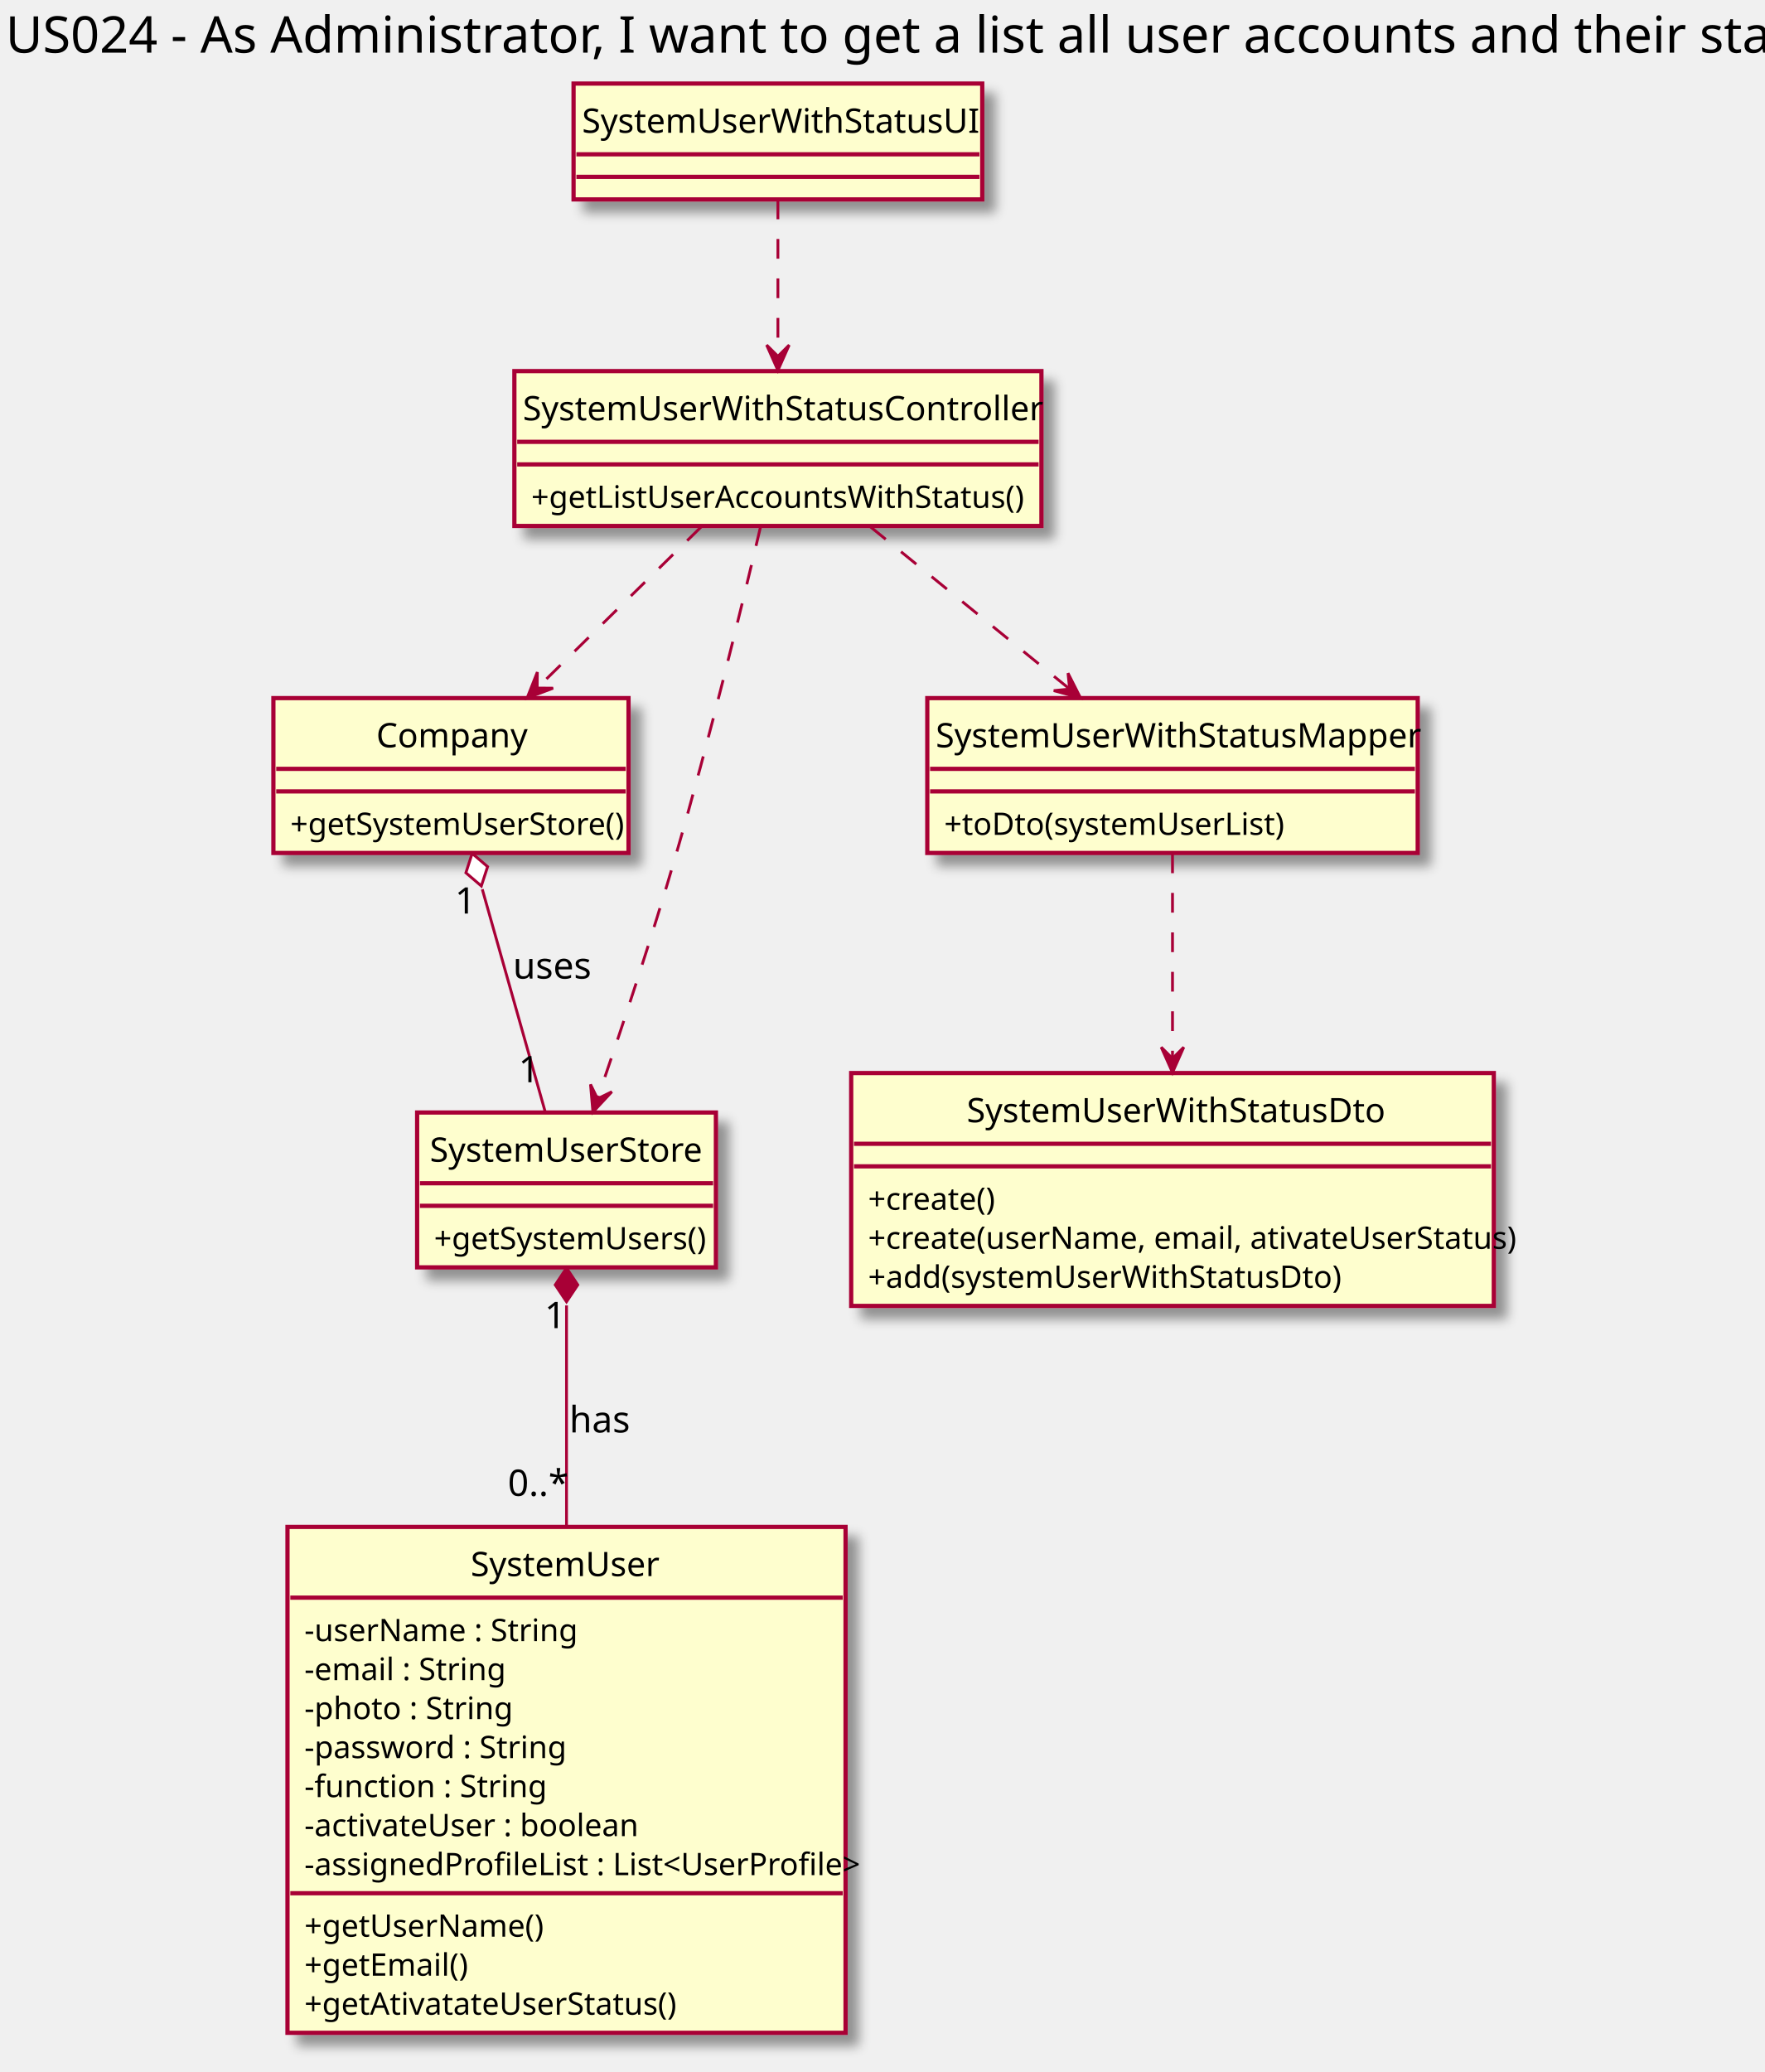
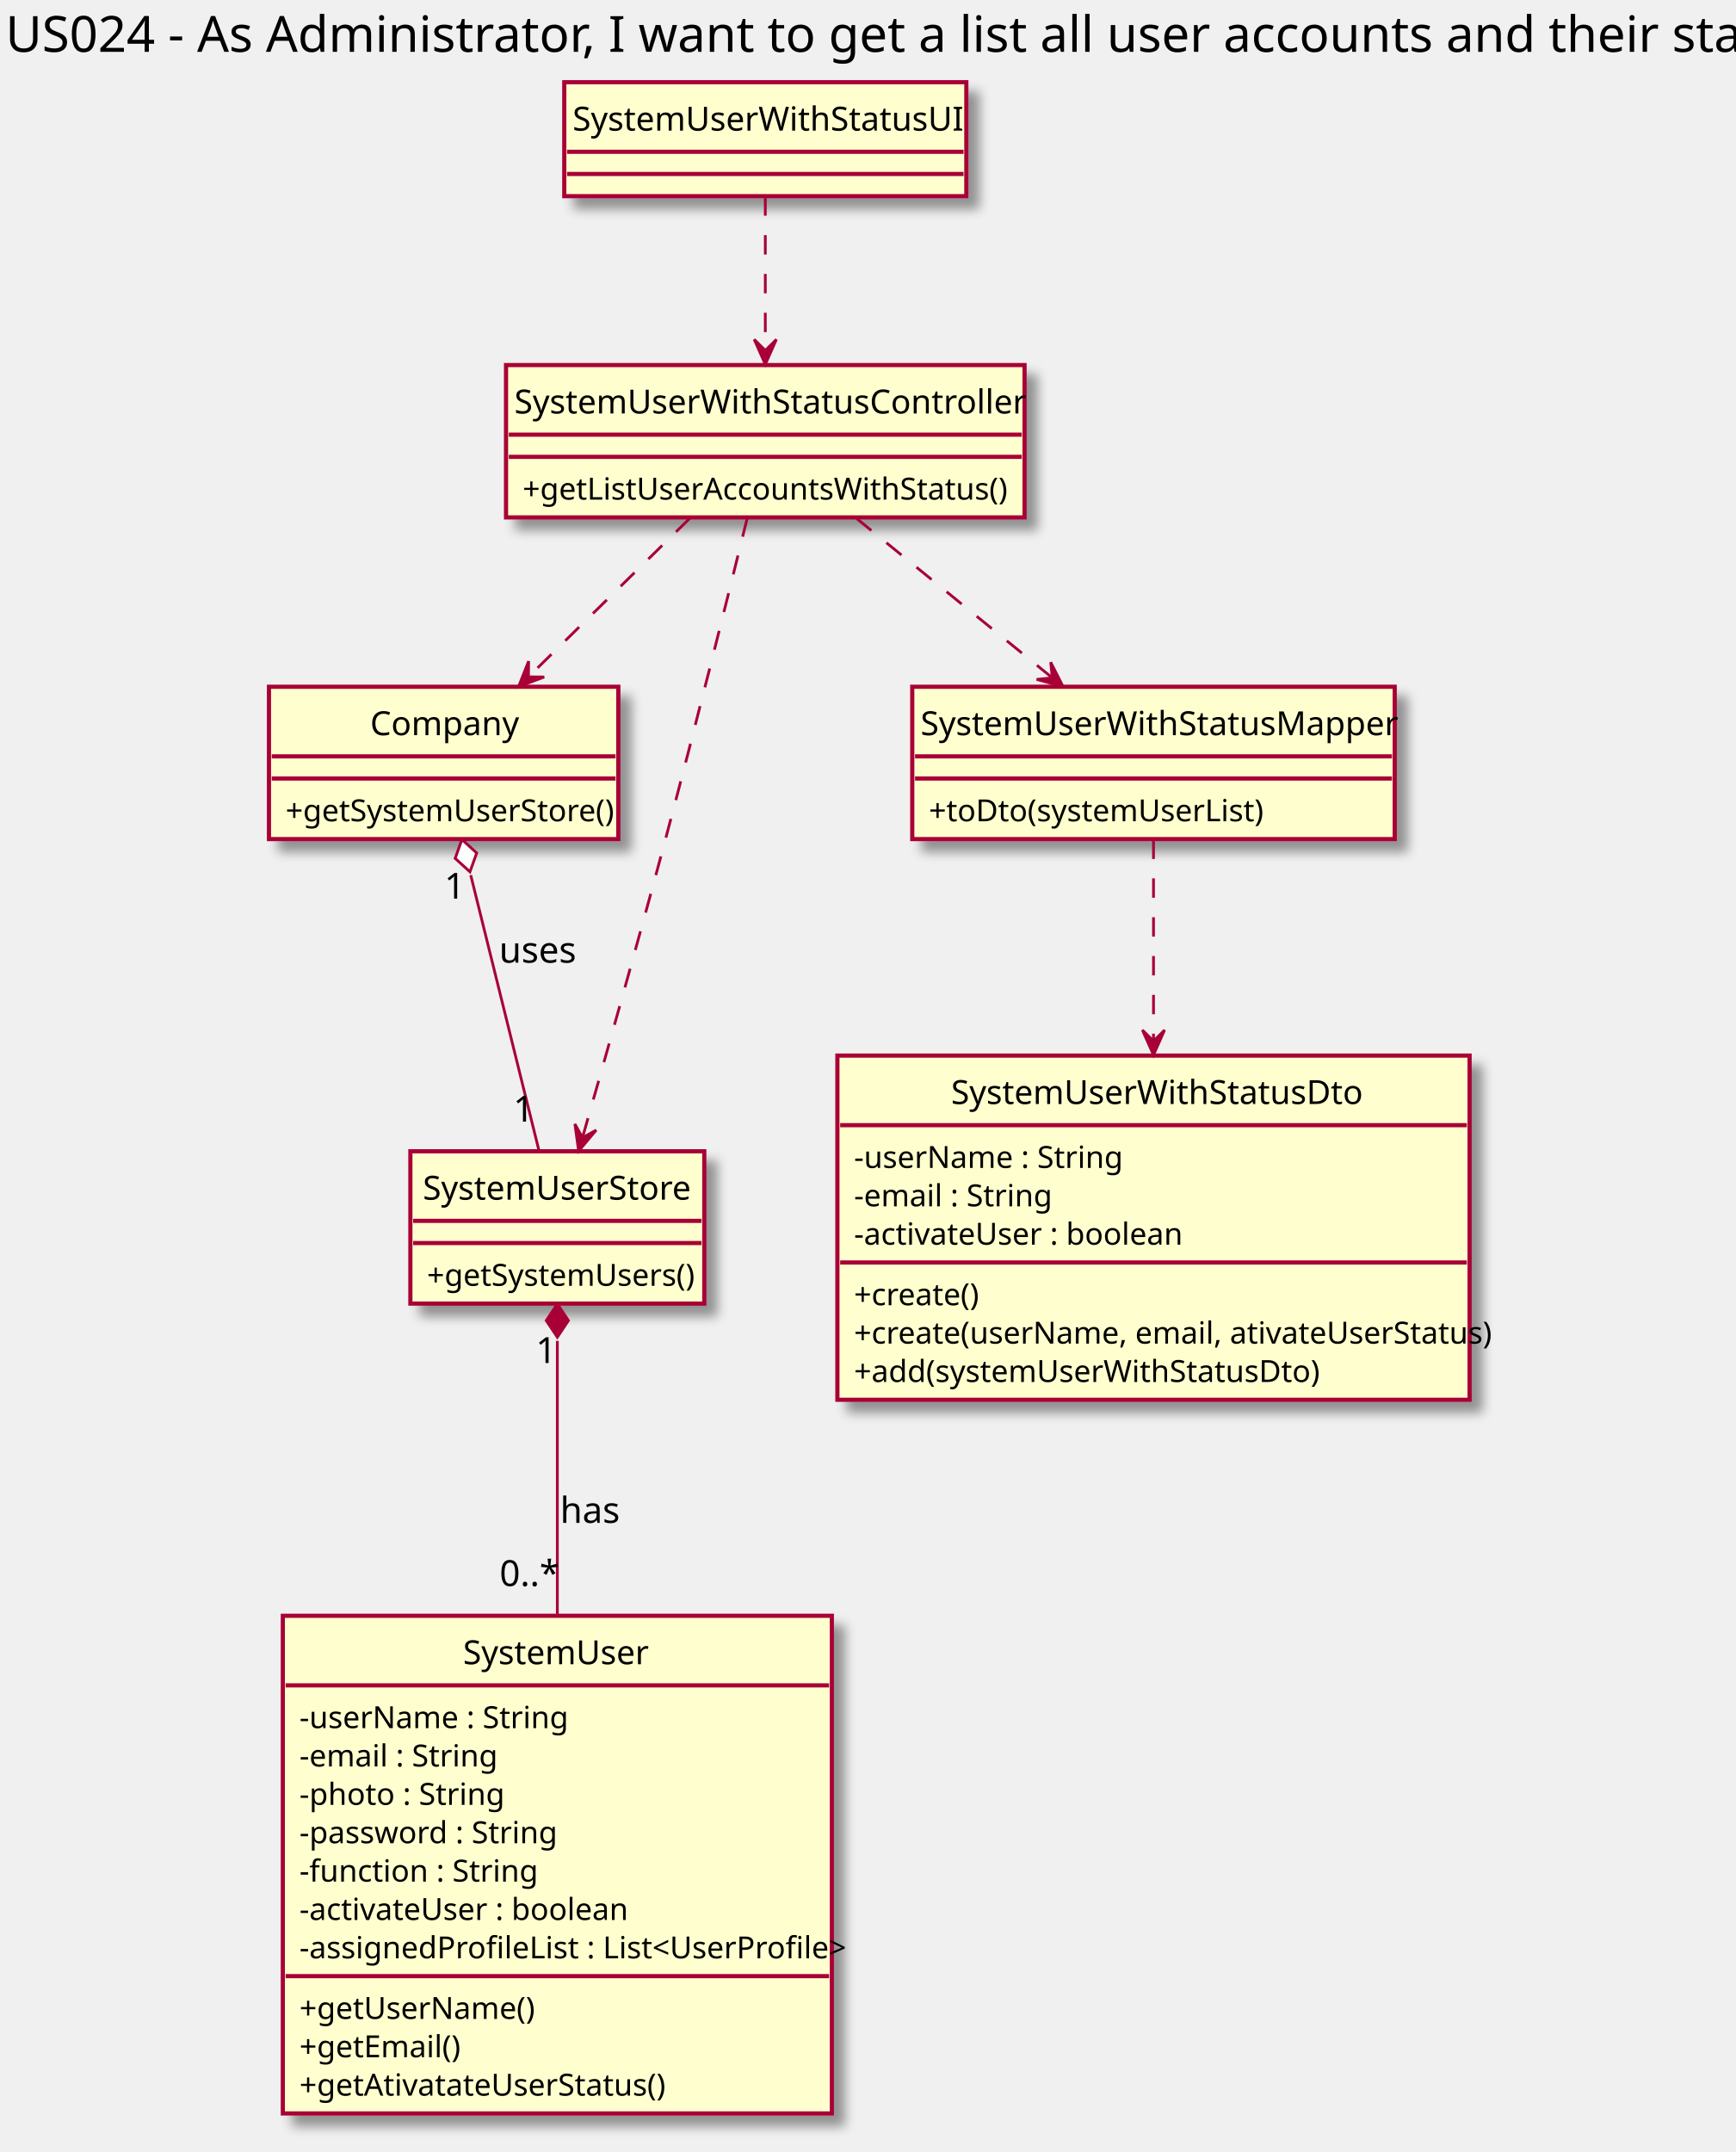
- <svg xmlns="http://www.w3.org/2000/svg" contentScriptType="application/ecmascript" contentStyleType="text/css" height="735px" preserveAspectRatio="none" style="width:626px;height:735px;background:#FFFFFF;" version="1.1" viewBox="0 0 626 735" width="626px" zoomAndPan="magnify">
+ <svg xmlns="http://www.w3.org/2000/svg" contentScriptType="application/ecmascript" contentStyleType="text/css" height="776px" preserveAspectRatio="none" style="width:626px;height:776px;background:#FFFFFF;" version="1.1" viewBox="0 0 626 776" width="626px" zoomAndPan="magnify">
  <defs>
-     <filter height="300%" id="fn623ufypcm3t" width="300%" x="-1" y="-1">
+     <filter height="300%" id="fld7kao3zewg1" width="300%" x="-1" y="-1">
      <feGaussianBlur result="blurOut" stdDeviation="2.0" />
      <feColorMatrix in="blurOut" result="blurOut2" type="matrix" values="0 0 0 0 0 0 0 0 0 0 0 0 0 0 0 0 0 0 .4 0" />
      <feOffset dx="4.0" dy="4.0" in="blurOut2" result="blurOut3" />
      <feBlend in="SourceGraphic" in2="blurOut3" mode="normal" />
    </filter>
  </defs>
  <g>
    <text fill="#000000" font-family="sans-serif" font-size="18" lengthAdjust="spacing" textLength="617" x="2" y="18.686">US024 - As Administrator, I want to get a list all user accounts and their status</text>
-     <rect codeLine="8" fill="#FEFECE" filter="url(#fn623ufypcm3t)" height="41.094" id="SystemUserWithStatusUI" style="stroke:#A80036;stroke-width:1.5;" width="145" x="203.5" y="29.641" />
+     <rect codeLine="8" fill="#FEFECE" filter="url(#fld7kao3zewg1)" height="41.094" id="SystemUserWithStatusUI" style="stroke:#A80036;stroke-width:1.5;" width="145" x="203.5" y="29.641" />
    <text fill="#000000" font-family="sans-serif" font-size="12" lengthAdjust="spacing" textLength="139" x="206.5" y="47.098">SystemUserWithStatusUI</text>
    <line style="stroke:#A80036;stroke-width:1.5;" x1="204.5" x2="347.5" y1="54.734" y2="54.734" />
    <line style="stroke:#A80036;stroke-width:1.5;" x1="204.5" x2="347.5" y1="62.734" y2="62.734" />
-     <rect codeLine="12" fill="#FEFECE" filter="url(#fn623ufypcm3t)" height="54.93" id="SystemUserWithStatusController" style="stroke:#A80036;stroke-width:1.5;" width="187" x="182.5" y="131.641" />
+     <rect codeLine="12" fill="#FEFECE" filter="url(#fld7kao3zewg1)" height="54.93" id="SystemUserWithStatusController" style="stroke:#A80036;stroke-width:1.5;" width="187" x="182.5" y="131.641" />
    <text fill="#000000" font-family="sans-serif" font-size="12" lengthAdjust="spacing" textLength="181" x="185.5" y="149.098">SystemUserWithStatusController</text>
    <line style="stroke:#A80036;stroke-width:1.5;" x1="183.5" x2="368.5" y1="156.734" y2="156.734" />
    <line style="stroke:#A80036;stroke-width:1.5;" x1="183.5" x2="368.5" y1="164.734" y2="164.734" />
    <text fill="#000000" font-family="sans-serif" font-size="11" lengthAdjust="spacing" textLength="168" x="188.5" y="180.153">+getListUserAccountsWithStatus()</text>
-     <rect codeLine="17" fill="#FEFECE" filter="url(#fn623ufypcm3t)" height="54.93" id="Company" style="stroke:#A80036;stroke-width:1.5;" width="126" x="97" y="247.641" />
+     <rect codeLine="17" fill="#FEFECE" filter="url(#fld7kao3zewg1)" height="54.93" id="Company" style="stroke:#A80036;stroke-width:1.5;" width="126" x="97" y="247.641" />
    <text fill="#000000" font-family="sans-serif" font-size="12" lengthAdjust="spacing" textLength="53" x="133.5" y="265.098">Company</text>
    <line style="stroke:#A80036;stroke-width:1.5;" x1="98" x2="222" y1="272.734" y2="272.734" />
    <line style="stroke:#A80036;stroke-width:1.5;" x1="98" x2="222" y1="280.734" y2="280.734" />
    <text fill="#000000" font-family="sans-serif" font-size="11" lengthAdjust="spacing" textLength="114" x="103" y="296.153">+getSystemUserStore()</text>
-     <rect codeLine="21" fill="#FEFECE" filter="url(#fn623ufypcm3t)" height="54.93" id="SystemUserStore" style="stroke:#A80036;stroke-width:1.5;" width="106" x="148" y="394.641" />
-     <text fill="#000000" font-family="sans-serif" font-size="12" lengthAdjust="spacing" textLength="97" x="152.5" y="412.098">SystemUserStore</text>
-     <line style="stroke:#A80036;stroke-width:1.5;" x1="149" x2="253" y1="419.734" y2="419.734" />
-     <line style="stroke:#A80036;stroke-width:1.5;" x1="149" x2="253" y1="427.734" y2="427.734" />
-     <text fill="#000000" font-family="sans-serif" font-size="11" lengthAdjust="spacing" textLength="94" x="154" y="443.153">+getSystemUsers()</text>
-     <rect codeLine="25" fill="#FEFECE" filter="url(#fn623ufypcm3t)" height="54.93" id="SystemUserWithStatusMapper" style="stroke:#A80036;stroke-width:1.5;" width="174" x="329" y="247.641" />
+     <rect codeLine="21" fill="#FEFECE" filter="url(#fld7kao3zewg1)" height="54.93" id="SystemUserStore" style="stroke:#A80036;stroke-width:1.5;" width="106" x="148" y="415.141" />
+     <text fill="#000000" font-family="sans-serif" font-size="12" lengthAdjust="spacing" textLength="97" x="152.5" y="432.598">SystemUserStore</text>
+     <line style="stroke:#A80036;stroke-width:1.5;" x1="149" x2="253" y1="440.234" y2="440.234" />
+     <line style="stroke:#A80036;stroke-width:1.5;" x1="149" x2="253" y1="448.234" y2="448.234" />
+     <text fill="#000000" font-family="sans-serif" font-size="11" lengthAdjust="spacing" textLength="94" x="154" y="463.653">+getSystemUsers()</text>
+     <rect codeLine="25" fill="#FEFECE" filter="url(#fld7kao3zewg1)" height="54.93" id="SystemUserWithStatusMapper" style="stroke:#A80036;stroke-width:1.5;" width="174" x="329" y="247.641" />
    <text fill="#000000" font-family="sans-serif" font-size="12" lengthAdjust="spacing" textLength="168" x="332" y="265.098">SystemUserWithStatusMapper</text>
    <line style="stroke:#A80036;stroke-width:1.5;" x1="330" x2="502" y1="272.734" y2="272.734" />
    <line style="stroke:#A80036;stroke-width:1.5;" x1="330" x2="502" y1="280.734" y2="280.734" />
    <text fill="#000000" font-family="sans-serif" font-size="11" lengthAdjust="spacing" textLength="114" x="335" y="296.153">+toDto(systemUserList)</text>
-     <rect codeLine="29" fill="#FEFECE" filter="url(#fn623ufypcm3t)" height="179.453" id="SystemUser" style="stroke:#A80036;stroke-width:1.5;" width="198" x="102" y="541.641" />
-     <text fill="#000000" font-family="sans-serif" font-size="12" lengthAdjust="spacing" textLength="68" x="167" y="559.098">SystemUser</text>
-     <line style="stroke:#A80036;stroke-width:1.5;" x1="103" x2="299" y1="566.734" y2="566.734" />
-     <text fill="#000000" font-family="sans-serif" font-size="11" lengthAdjust="spacing" textLength="90" x="108" y="582.153">-userName : String</text>
-     <text fill="#000000" font-family="sans-serif" font-size="11" lengthAdjust="spacing" textLength="65" x="108" y="595.989">-email : String</text>
-     <text fill="#000000" font-family="sans-serif" font-size="11" lengthAdjust="spacing" textLength="68" x="108" y="609.825">-photo : String</text>
-     <text fill="#000000" font-family="sans-serif" font-size="11" lengthAdjust="spacing" textLength="91" x="108" y="623.661">-password : String</text>
-     <text fill="#000000" font-family="sans-serif" font-size="11" lengthAdjust="spacing" textLength="80" x="108" y="637.497">-function : String</text>
-     <text fill="#000000" font-family="sans-serif" font-size="11" lengthAdjust="spacing" textLength="112" x="108" y="651.333">-activateUser : boolean</text>
-     <text fill="#000000" font-family="sans-serif" font-size="11" lengthAdjust="spacing" textLength="186" x="108" y="665.169">-assignedProfileList : List&lt;UserProfile&gt;</text>
-     <line style="stroke:#A80036;stroke-width:1.5;" x1="103" x2="299" y1="671.586" y2="671.586" />
-     <text fill="#000000" font-family="sans-serif" font-size="11" lengthAdjust="spacing" textLength="79" x="108" y="687.005">+getUserName()</text>
-     <text fill="#000000" font-family="sans-serif" font-size="11" lengthAdjust="spacing" textLength="53" x="108" y="700.841">+getEmail()</text>
-     <text fill="#000000" font-family="sans-serif" font-size="11" lengthAdjust="spacing" textLength="126" x="108" y="714.677">+getAtivatateUserStatus()</text>
-     <rect codeLine="42" fill="#FEFECE" filter="url(#fn623ufypcm3t)" height="82.602" id="SystemUserWithStatusDto" style="stroke:#A80036;stroke-width:1.5;" width="228" x="302" y="380.641" />
+     <rect codeLine="29" fill="#FEFECE" filter="url(#fld7kao3zewg1)" height="179.453" id="SystemUser" style="stroke:#A80036;stroke-width:1.5;" width="198" x="102" y="582.641" />
+     <text fill="#000000" font-family="sans-serif" font-size="12" lengthAdjust="spacing" textLength="68" x="167" y="600.098">SystemUser</text>
+     <line style="stroke:#A80036;stroke-width:1.5;" x1="103" x2="299" y1="607.734" y2="607.734" />
+     <text fill="#000000" font-family="sans-serif" font-size="11" lengthAdjust="spacing" textLength="90" x="108" y="623.153">-userName : String</text>
+     <text fill="#000000" font-family="sans-serif" font-size="11" lengthAdjust="spacing" textLength="65" x="108" y="636.989">-email : String</text>
+     <text fill="#000000" font-family="sans-serif" font-size="11" lengthAdjust="spacing" textLength="68" x="108" y="650.825">-photo : String</text>
+     <text fill="#000000" font-family="sans-serif" font-size="11" lengthAdjust="spacing" textLength="91" x="108" y="664.661">-password : String</text>
+     <text fill="#000000" font-family="sans-serif" font-size="11" lengthAdjust="spacing" textLength="80" x="108" y="678.497">-function : String</text>
+     <text fill="#000000" font-family="sans-serif" font-size="11" lengthAdjust="spacing" textLength="112" x="108" y="692.333">-activateUser : boolean</text>
+     <text fill="#000000" font-family="sans-serif" font-size="11" lengthAdjust="spacing" textLength="186" x="108" y="706.169">-assignedProfileList : List&lt;UserProfile&gt;</text>
+     <line style="stroke:#A80036;stroke-width:1.5;" x1="103" x2="299" y1="712.586" y2="712.586" />
+     <text fill="#000000" font-family="sans-serif" font-size="11" lengthAdjust="spacing" textLength="79" x="108" y="728.005">+getUserName()</text>
+     <text fill="#000000" font-family="sans-serif" font-size="11" lengthAdjust="spacing" textLength="53" x="108" y="741.841">+getEmail()</text>
+     <text fill="#000000" font-family="sans-serif" font-size="11" lengthAdjust="spacing" textLength="126" x="108" y="755.677">+getAtivatateUserStatus()</text>
+     <rect codeLine="42" fill="#FEFECE" filter="url(#fld7kao3zewg1)" height="124.109" id="SystemUserWithStatusDto" style="stroke:#A80036;stroke-width:1.5;" width="228" x="302" y="380.641" />
    <text fill="#000000" font-family="sans-serif" font-size="12" lengthAdjust="spacing" textLength="146" x="343" y="398.098">SystemUserWithStatusDto</text>
    <line style="stroke:#A80036;stroke-width:1.5;" x1="303" x2="529" y1="405.734" y2="405.734" />
-     <line style="stroke:#A80036;stroke-width:1.5;" x1="303" x2="529" y1="413.734" y2="413.734" />
-     <text fill="#000000" font-family="sans-serif" font-size="11" lengthAdjust="spacing" textLength="45" x="308" y="429.153">+create()</text>
-     <text fill="#000000" font-family="sans-serif" font-size="11" lengthAdjust="spacing" textLength="216" x="308" y="442.989">+create(userName, email, ativateUserStatus)</text>
-     <text fill="#000000" font-family="sans-serif" font-size="11" lengthAdjust="spacing" textLength="158" x="308" y="456.825">+add(systemUserWithStatusDto)</text>
-     <path codeLine="49" d="M276,70.771 C276,86.181 276,107.981 276,125.941 " fill="none" id="SystemUserWithStatusUI-to-SystemUserWithStatusController" style="stroke:#A80036;stroke-width:1.0;stroke-dasharray:7.0,7.0;" />
+     <text fill="#000000" font-family="sans-serif" font-size="11" lengthAdjust="spacing" textLength="90" x="308" y="421.153">-userName : String</text>
+     <text fill="#000000" font-family="sans-serif" font-size="11" lengthAdjust="spacing" textLength="65" x="308" y="434.989">-email : String</text>
+     <text fill="#000000" font-family="sans-serif" font-size="11" lengthAdjust="spacing" textLength="112" x="308" y="448.825">-activateUser : boolean</text>
+     <line style="stroke:#A80036;stroke-width:1.5;" x1="303" x2="529" y1="455.242" y2="455.242" />
+     <text fill="#000000" font-family="sans-serif" font-size="11" lengthAdjust="spacing" textLength="45" x="308" y="470.661">+create()</text>
+     <text fill="#000000" font-family="sans-serif" font-size="11" lengthAdjust="spacing" textLength="216" x="308" y="484.497">+create(userName, email, ativateUserStatus)</text>
+     <text fill="#000000" font-family="sans-serif" font-size="11" lengthAdjust="spacing" textLength="158" x="308" y="498.333">+add(systemUserWithStatusDto)</text>
+     <path codeLine="52" d="M276,70.771 C276,86.181 276,107.981 276,125.941 " fill="none" id="SystemUserWithStatusUI-to-SystemUserWithStatusController" style="stroke:#A80036;stroke-width:1.0;stroke-dasharray:7.0,7.0;" />
    <polygon fill="#A80036" points="276,131.391,280,122.391,276,126.391,272,122.391,276,131.391" style="stroke:#A80036;stroke-width:1.0;" />
-     <path codeLine="51" d="M248.8,186.871 C231.5,203.881 209.03,225.951 191.03,243.641 " fill="none" id="SystemUserWithStatusController-to-Company" style="stroke:#A80036;stroke-width:1.0;stroke-dasharray:7.0,7.0;" />
+     <path codeLine="54" d="M248.8,186.871 C231.5,203.881 209.03,225.951 191.03,243.641 " fill="none" id="SystemUserWithStatusController-to-Company" style="stroke:#A80036;stroke-width:1.0;stroke-dasharray:7.0,7.0;" />
    <polygon fill="#A80036" points="187.03,247.581,196.251,244.12,190.594,244.074,190.64,238.417,187.03,247.581" style="stroke:#A80036;stroke-width:1.0;" />
-     <path codeLine="52" d="M269.85,186.821 C263.09,215.561 251.64,262.581 240,302.641 C231.37,332.351 220.23,365.801 212.07,389.561 " fill="none" id="SystemUserWithStatusController-to-SystemUserStore" style="stroke:#A80036;stroke-width:1.0;stroke-dasharray:7.0,7.0;" />
-     <polygon fill="#A80036" points="210.37,394.481,217.083,387.274,211.998,389.753,209.519,384.669,210.37,394.481" style="stroke:#A80036;stroke-width:1.0;" />
-     <path codeLine="53" d="M308.82,186.871 C329.98,204.091 357.51,226.511 379.37,244.311 " fill="none" id="SystemUserWithStatusController-to-SystemUserWithStatusMapper" style="stroke:#A80036;stroke-width:1.0;stroke-dasharray:7.0,7.0;" />
+     <path codeLine="55" d="M269.51,186.721 C262.45,215.381 250.75,262.331 240,302.641 C230.15,339.571 218.2,381.831 210.14,409.971 " fill="none" id="SystemUserWithStatusController-to-SystemUserStore" style="stroke:#A80036;stroke-width:1.0;stroke-dasharray:7.0,7.0;" />
+     <polygon fill="#A80036" points="208.68,415.051,215.019,407.513,210.067,410.247,207.333,405.294,208.68,415.051" style="stroke:#A80036;stroke-width:1.0;" />
+     <path codeLine="56" d="M308.82,186.871 C329.98,204.091 357.51,226.511 379.37,244.311 " fill="none" id="SystemUserWithStatusController-to-SystemUserWithStatusMapper" style="stroke:#A80036;stroke-width:1.0;stroke-dasharray:7.0,7.0;" />
    <polygon fill="#A80036" points="383.38,247.581,378.933,238.793,379.505,244.421,373.877,244.993,383.38,247.581" style="stroke:#A80036;stroke-width:1.0;" />
-     <path codeLine="54" d="M416,302.741 C416,323.041 416,351.501 416,375.431 " fill="none" id="SystemUserWithStatusMapper-to-SystemUserWithStatusDto" style="stroke:#A80036;stroke-width:1.0;stroke-dasharray:7.0,7.0;" />
-     <polygon fill="#A80036" points="416,380.471,420,371.471,416,375.471,412,371.471,416,380.471" style="stroke:#A80036;stroke-width:1.0;" />
-     <path codeLine="58" d="M171.12,315.461 C178.18,340.421 187.13,372.091 193.39,394.221 " fill="none" id="Company-backto-SystemUserStore" style="stroke:#A80036;stroke-width:1.0;" />
-     <polygon fill="#FFFFFF" points="167.52,302.741,165.298,309.601,170.777,314.29,172.998,307.43,167.52,302.741" style="stroke:#A80036;stroke-width:1.0;" />
-     <text fill="#000000" font-family="sans-serif" font-size="13" lengthAdjust="spacing" textLength="28" x="182" y="347.136">uses</text>
-     <text fill="#000000" font-family="sans-serif" font-size="13" lengthAdjust="spacing" textLength="7" x="161.399" y="324.069">1</text>
-     <text fill="#000000" font-family="sans-serif" font-size="13" lengthAdjust="spacing" textLength="7" x="183.96" y="383.904">1</text>
-     <path codeLine="59" d="M201,463.071 C201,485.321 201,513.971 201,541.251 " fill="none" id="SystemUserStore-backto-SystemUser" style="stroke:#A80036;stroke-width:1.0;" />
-     <polygon fill="#A80036" points="201,449.781,197,455.781,201,461.781,205,455.781,201,449.781" style="stroke:#A80036;stroke-width:1.0;" />
-     <text fill="#000000" font-family="sans-serif" font-size="13" lengthAdjust="spacing" textLength="21" x="202" y="508.136">has</text>
-     <text fill="#000000" font-family="sans-serif" font-size="13" lengthAdjust="spacing" textLength="7" x="193.234" y="471.118">1</text>
-     <text fill="#000000" font-family="sans-serif" font-size="13" lengthAdjust="spacing" textLength="20" x="180.172" y="530.635">0..*</text>
+     <path codeLine="57" d="M416,302.731 C416,322.351 416,349.941 416,375.361 " fill="none" id="SystemUserWithStatusMapper-to-SystemUserWithStatusDto" style="stroke:#A80036;stroke-width:1.0;stroke-dasharray:7.0,7.0;" />
+     <polygon fill="#A80036" points="416,380.421,420,371.421,416,375.421,412,371.421,416,380.421" style="stroke:#A80036;stroke-width:1.0;" />
+     <path codeLine="61" d="M169.77,315.571 C177.39,346.341 187.77,388.241 194.43,415.121 " fill="none" id="Company-backto-SystemUserStore" style="stroke:#A80036;stroke-width:1.0;" />
+     <polygon fill="#FFFFFF" points="166.59,302.731,164.152,309.517,169.479,314.378,171.917,307.591,166.59,302.731" style="stroke:#A80036;stroke-width:1.0;" />
+     <text fill="#000000" font-family="sans-serif" font-size="13" lengthAdjust="spacing" textLength="28" x="180" y="347.136">uses</text>
+     <text fill="#000000" font-family="sans-serif" font-size="13" lengthAdjust="spacing" textLength="7" x="160.266" y="324.057">1</text>
+     <text fill="#000000" font-family="sans-serif" font-size="13" lengthAdjust="spacing" textLength="7" x="185.101" y="404.45">1</text>
+     <path codeLine="62" d="M201,483.511 C201,510.871 201,548.291 201,582.511 " fill="none" id="SystemUserStore-backto-SystemUser" style="stroke:#A80036;stroke-width:1.0;" />
+     <polygon fill="#A80036" points="201,470.181,197,476.181,201,482.181,205,476.181,201,470.181" style="stroke:#A80036;stroke-width:1.0;" />
+     <text fill="#000000" font-family="sans-serif" font-size="13" lengthAdjust="spacing" textLength="21" x="202" y="549.136">has</text>
+     <text fill="#000000" font-family="sans-serif" font-size="13" lengthAdjust="spacing" textLength="7" x="193.234" y="491.496">1</text>
+     <text fill="#000000" font-family="sans-serif" font-size="13" lengthAdjust="spacing" textLength="20" x="180.172" y="571.917">0..*</text>
  </g>
</svg>
